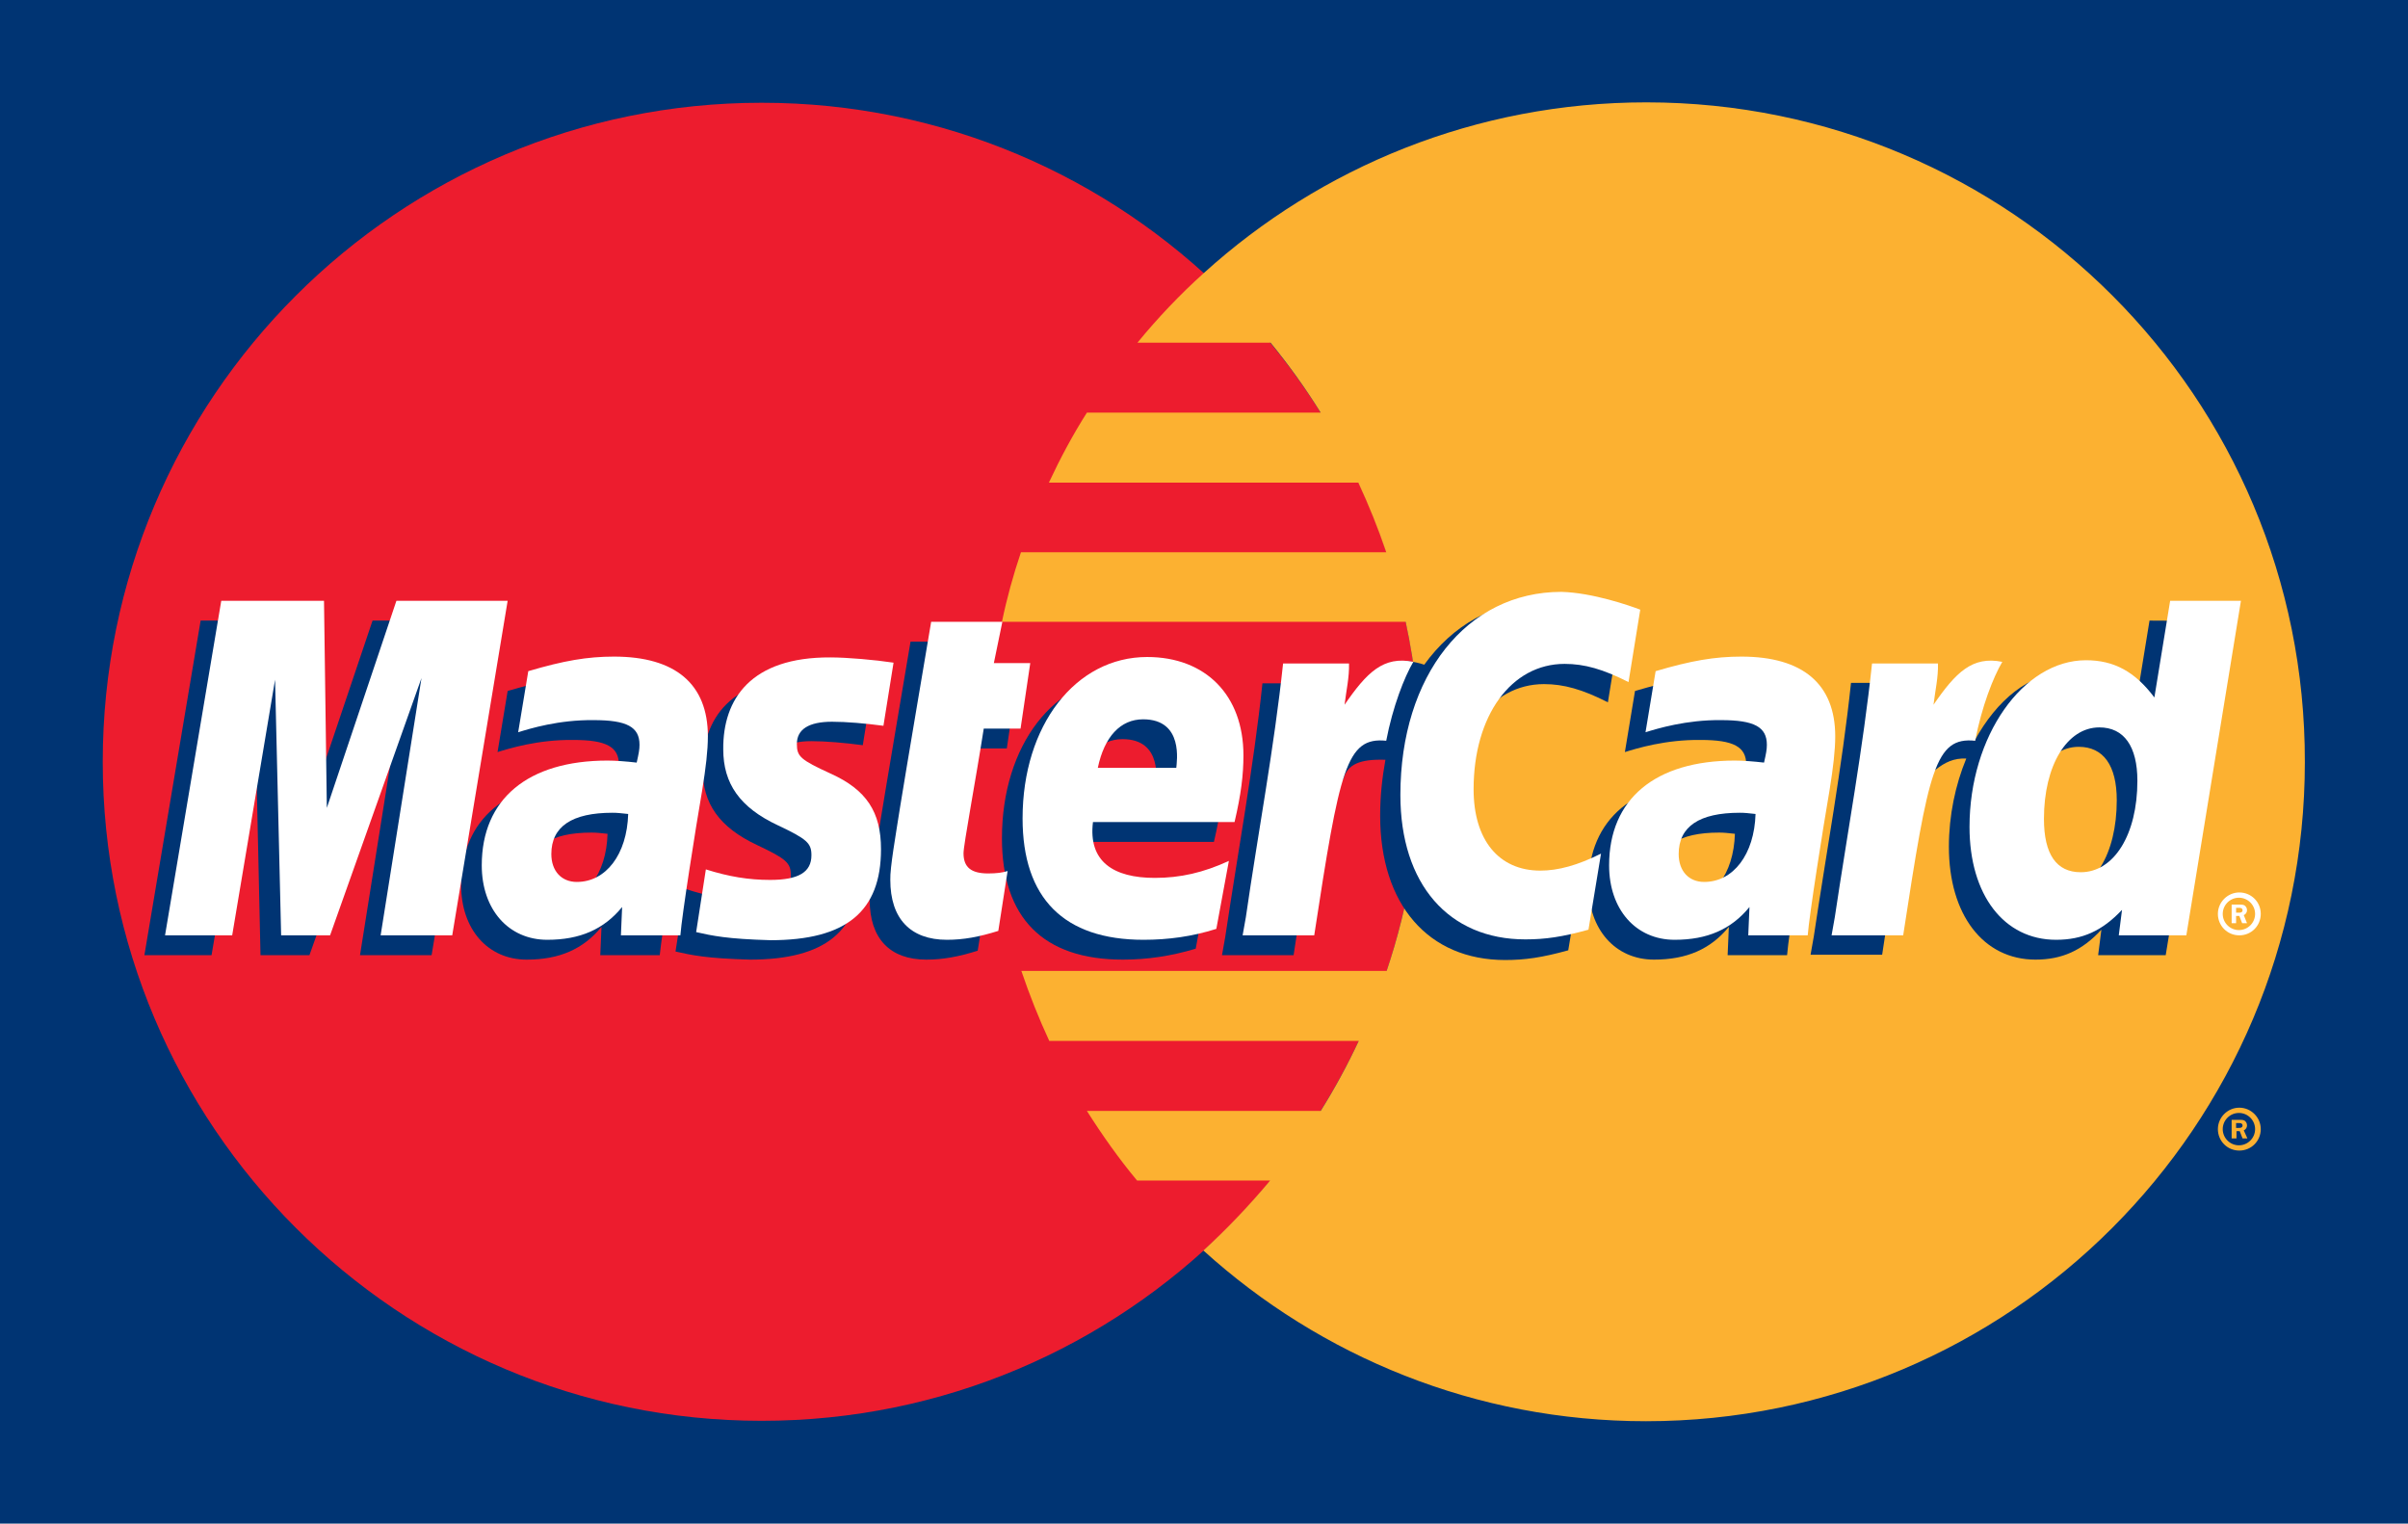
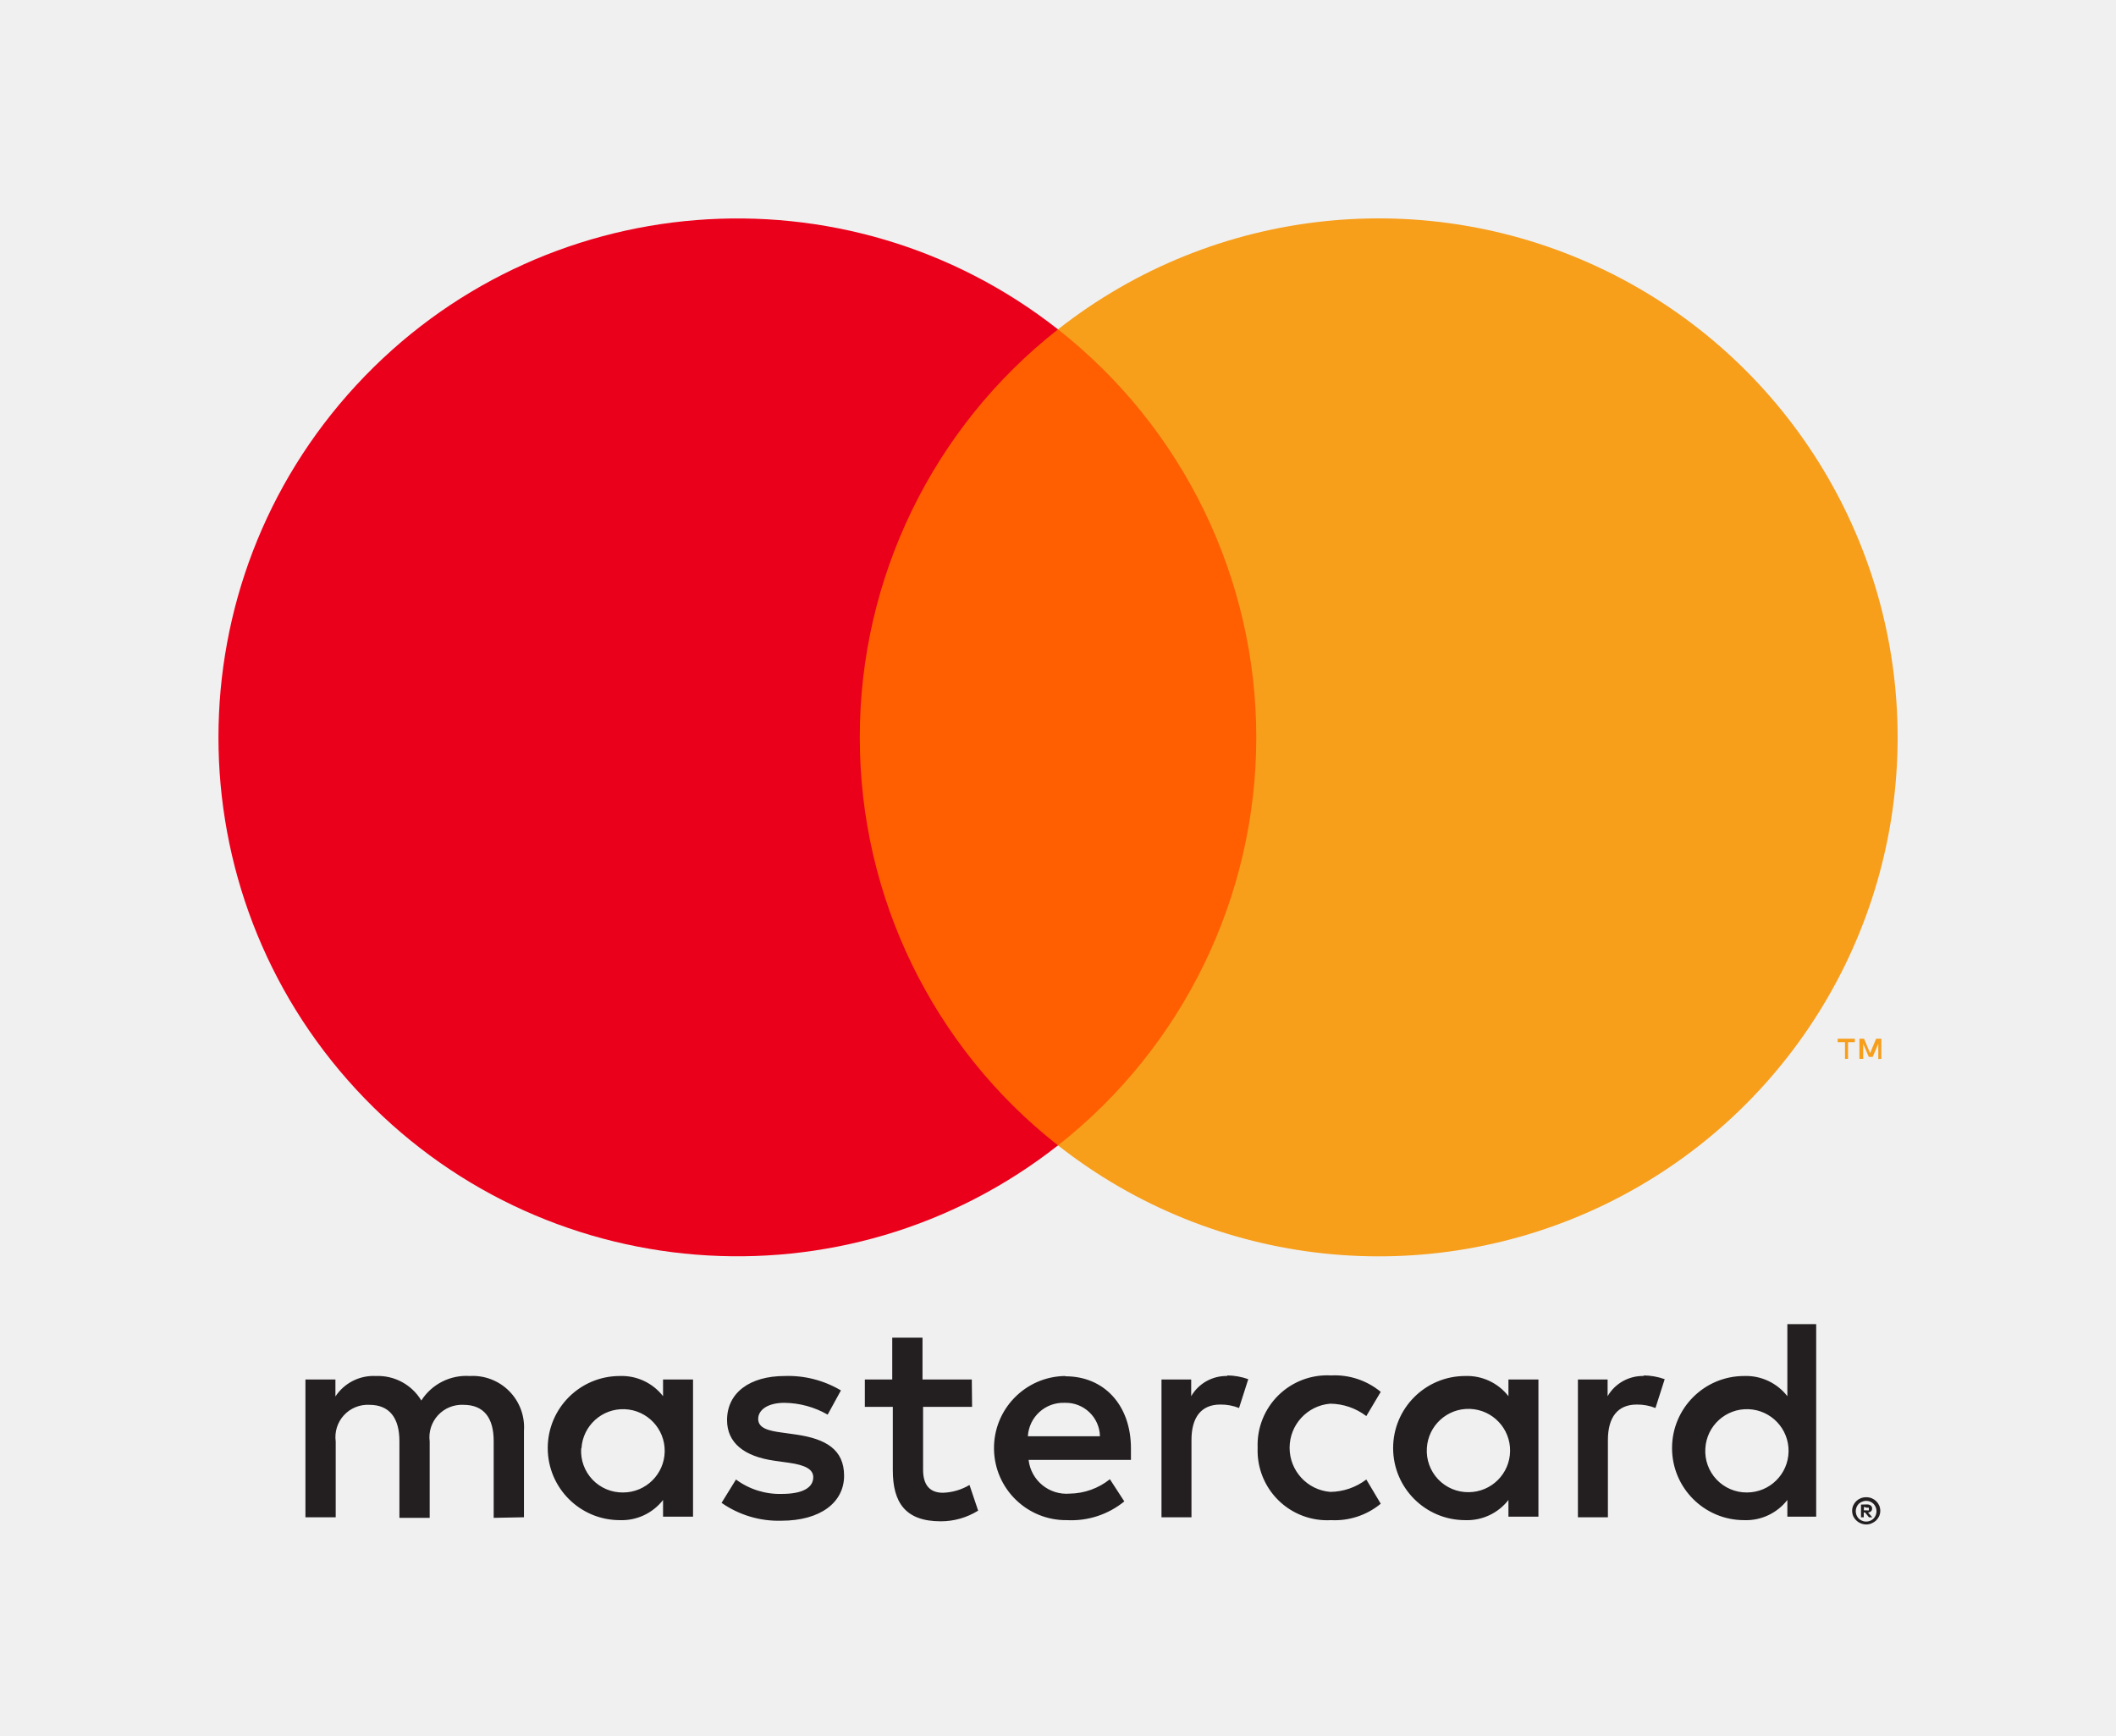
- <svg xmlns="http://www.w3.org/2000/svg" version="1.1" id="Layer_1" x="0px" y="0px" viewBox="0 22.9 595.3 376.6" enable-background="new 0 22.9 595.3 376.6" xml:space="preserve">
-   <g>
-     <rect y="22.9" fill="#003473" width="595.3" height="376.6" />
-     <g>
-       <g>
-         <g>
-           <circle fill="#ED1C2E" cx="188.3" cy="211.2" r="162.9" />
-           <g>
-             <path fill="#FCB131" d="M407,48.2c-42.1,0-80.5,16-109.4,42.2c-5.9,5.3-11.4,11.1-16.4,17.2h32.9c4.5,5.5,8.6,11.2,12.4,17.3       h-57.8c-3.5,5.5-6.6,11.3-9.4,17.3h76.5c2.6,5.6,4.9,11.3,6.9,17.2h-90.3c-1.9,5.6-3.5,11.4-4.7,17.2h99.8       c2.4,11.1,3.7,22.7,3.7,34.5c0,18.1-2.9,35.5-8.4,51.8h-90.3c2,5.9,4.3,11.7,6.9,17.3h76.5c-2.8,6-5.9,11.7-9.4,17.3h-57.8       c3.8,6,7.9,11.8,12.4,17.2h32.9c-5.1,6.1-10.6,11.9-16.5,17.3c28.9,26.2,67.3,42.2,109.4,42.2c90,0,162.9-72.9,162.9-162.9       C570,121.2,497,48.2,407,48.2z" />
-           </g>
-         </g>
-         <path fill="#FCB131" d="M548.3,302c0-2.9,2.4-5.3,5.3-5.3c2.9,0,5.3,2.4,5.3,5.3c0,2.9-2.3,5.3-5.3,5.3     C550.6,307.3,548.3,304.9,548.3,302z M553.5,306c2.2,0,4-1.8,4-4c0-2.2-1.8-4-4-4c-2.2,0-4,1.8-4,4     C549.5,304.2,551.3,306,553.5,306z M552.8,304.3h-1.1v-4.6h2c0.4,0,0.8,0,1.2,0.2c0.4,0.3,0.6,0.7,0.6,1.2c0,0.5-0.3,1-0.8,1.2     l0.9,2h-1.2l-0.7-1.8h-0.8V304.3z M552.8,301.7h0.6c0.2,0,0.5,0,0.7-0.1c0.2-0.1,0.3-0.3,0.3-0.5c0-0.2-0.1-0.4-0.3-0.5     c-0.2-0.1-0.5-0.1-0.7-0.1h-0.6L552.8,301.7L552.8,301.7z" />
-       </g>
-       <g>
-         <g>
-           <path fill="#003473" d="M150.2,229c-1.9-0.2-2.7-0.3-4-0.3c-10,0-15.1,3.4-15.1,10.2c0,4.2,2.5,6.8,6.3,6.8      C144.7,245.8,149.9,239,150.2,229z M163.1,259c-2.4,0-14.7,0-14.7,0l0.3-7c-4.5,5.5-10.4,8.1-18.5,8.1      c-9.6,0-16.2-7.5-16.2-18.4c0-16.4,11.4-25.9,31.1-25.9c2,0,4.6,0.2,7.2,0.5c0.5-2.2,0.7-3.2,0.7-4.4c0-4.4-3.1-6.1-11.3-6.1      c-8.7-0.1-15.8,2.1-18.7,3c0.2-1.1,2.5-15.1,2.5-15.1c8.8-2.6,14.6-3.6,21.2-3.6c15.2,0,23.2,6.8,23.2,19.7      c0,3.5-0.5,7.7-1.4,13.3C166.9,233,163.6,253.9,163.1,259z" />
-           <polygon fill="#003473" points="106.7,259 89,259 99.1,195.4 76.5,259 64.4,259 63,195.8 52.3,259 35.7,259 49.6,176.3       75,176.3 76.5,222.6 92.1,176.3 120.4,176.3     " />
-           <path fill="#003473" d="M428.9,229c-1.9-0.2-2.7-0.3-3.9-0.3c-10,0-15.1,3.4-15.1,10.2c0,4.2,2.5,6.8,6.3,6.8      C423.4,245.8,428.6,239,428.9,229z M441.8,259c-2.4,0-14.7,0-14.7,0l0.3-7c-4.5,5.5-10.4,8.1-18.5,8.1      c-9.6,0-16.2-7.5-16.2-18.4c0-16.4,11.4-25.9,31.1-25.9c2,0,4.6,0.2,7.2,0.5c0.5-2.2,0.7-3.2,0.7-4.4c0-4.4-3.1-6.1-11.3-6.1      c-8.7-0.1-15.8,2.1-18.7,3c0.2-1.1,2.5-15.1,2.5-15.1c8.8-2.6,14.6-3.6,21.2-3.6c15.2,0,23.2,6.8,23.2,19.7      c0,3.5-0.5,7.7-1.4,13.3C445.5,233,442.2,253.9,441.8,259z" />
-           <path fill="#003473" d="M241.7,257.9c-4.8,1.5-8.6,2.2-12.7,2.2c-9,0-14-5.2-14-14.8c-0.1-3,1.3-10.8,2.4-17.9      c1-6.3,7.7-45.9,7.7-45.9h17.6l-2,10.2h10.6l-2.4,16.2h-10.7c-2,12.8-5,28.7-5,30.8c0,3.5,1.9,5,6.1,5c2,0,3.6-0.2,4.8-0.6      L241.7,257.9z" />
-           <path fill="#003473" d="M295.6,257.4c-6,1.8-11.9,2.7-18,2.7c-19.7,0-29.9-10.3-29.9-30c0-23,13-39.9,30.8-39.9      c14.5,0,23.8,9.5,23.8,24.3c0,4.9-0.6,9.7-2.2,16.5h-35c-1.2,9.8,5.1,13.8,15.3,13.8c6.3,0,12-1.3,18.3-4.2L295.6,257.4z       M285.7,217.6c0.1-1.4,1.9-12-8.2-12c-5.6,0-9.6,4.3-11.2,12L285.7,217.6L285.7,217.6z" />
-           <path fill="#003473" d="M173.7,213c0,8.5,4.1,14.4,13.5,18.8c7.2,3.4,8.3,4.4,8.3,7.4c0,4.2-3.2,6.1-10.2,6.1      c-5.3,0-10.2-0.8-15.9-2.7c0,0-2.3,14.8-2.4,15.5c4,0.9,7.6,1.7,18.4,2c18.7,0,27.3-7.1,27.3-22.5c0-9.2-3.6-14.7-12.5-18.7      c-7.4-3.4-8.3-4.2-8.3-7.3c0-3.6,2.9-5.5,8.7-5.5c3.5,0,8.2,0.4,12.7,1l2.5-15.6c-4.6-0.7-11.5-1.3-15.6-1.3      C180.5,190.3,173.7,200.6,173.7,213z" />
-           <path fill="#003473" d="M381.7,192c4.9,0,9.5,1.3,15.8,4.5l2.9-17.9c-2.6-1-11.7-7-19.4-7c-11.8,0-21.9,5.9-28.9,15.6      c-10.3-3.4-14.5,3.5-19.7,10.3l-4.6,1.1c0.3-2.3,0.7-4.5,0.6-6.8h-16.3c-2.2,20.8-6.1,41.9-9.2,62.7l-0.8,4.5h17.7      c3-19.2,4.6-31.5,5.6-39.8l6.7-3.7c1-3.7,4.1-5,10.4-4.8c-0.8,4.4-1.3,9-1.3,13.8c0,22,11.9,35.7,30.9,35.7      c4.9,0,9.1-0.6,15.6-2.4l3.1-18.8c-5.9,2.9-10.7,4.2-15,4.2c-10.3,0-16.5-7.6-16.5-20.1C359.2,204.8,368.5,192,381.7,192z" />
-           <path fill="#003473" d="M531.4,176.3l-3.9,23.9c-4.8-6.4-10-11-16.9-11c-8.9,0-17,6.8-22.4,16.7c-7.4-1.5-15.1-4.2-15.1-4.2      l0,0.1c0.6-5.6,0.8-9,0.8-10.1h-16.3c-2.2,20.8-6.1,41.9-9.2,62.7l-0.8,4.5h17.7c2.4-15.5,4.2-28.4,5.6-38.6      c6.1-5.5,9.1-10.2,15.2-9.9c-2.7,6.5-4.3,14.1-4.3,21.8c0,16.8,8.5,27.9,21.4,27.9c6.5,0,11.5-2.2,16.3-7.4l-0.8,6.3h16.7      l13.5-82.6L531.4,176.3L531.4,176.3z M509.3,243.4c-6,0-9.1-4.5-9.1-13.3c0-13.2,5.7-22.6,13.7-22.6c6.1,0,9.4,4.6,9.4,13.2      C523.3,234.1,517.5,243.4,509.3,243.4z" />
-         </g>
-         <g>
-           <polygon fill="#FFFFFF" points="111.8,254.1 94.1,254.1 104.2,190.5 81.6,254.1 69.5,254.1 68,190.9 57.4,254.1 40.8,254.1       54.7,171.4 80.1,171.4 80.8,222.6 98,171.4 125.5,171.4     " />
-           <path fill="#FFFFFF" d="M155.3,224.1c-1.9-0.2-2.7-0.3-3.9-0.3c-10,0-15.1,3.4-15.1,10.2c0,4.2,2.5,6.9,6.3,6.9      C149.8,240.9,155,234.1,155.3,224.1z M168.2,254.1c-2.4,0-14.7,0-14.7,0l0.3-7c-4.5,5.5-10.4,8.1-18.5,8.1      c-9.6,0-16.2-7.5-16.2-18.4c0-16.4,11.4-25.9,31.1-25.9c2,0,4.6,0.2,7.2,0.5c0.5-2.2,0.7-3.2,0.7-4.4c0-4.4-3.1-6.1-11.3-6.1      c-8.7-0.1-15.8,2.1-18.7,3c0.2-1.1,2.5-15.1,2.5-15.1c8.8-2.6,14.6-3.6,21.2-3.6c15.2,0,23.2,6.8,23.2,19.7      c0,3.5-0.5,7.7-1.4,13.3C171.9,228.1,168.6,249,168.2,254.1z" />
-           <path fill="#FFFFFF" d="M405.5,173.6l-2.9,17.9c-6.3-3.2-10.9-4.5-15.8-4.5c-13.2,0-22.5,12.8-22.5,31      c0,12.5,6.2,20.1,16.5,20.1c4.4,0,9.2-1.3,15-4.2l-3.1,18.8c-6.5,1.8-10.7,2.4-15.6,2.4c-19,0-30.9-13.7-30.9-35.7      c0-29.5,16.4-50.2,39.8-50.2C393.7,169.4,402.9,172.6,405.5,173.6z" />
-           <path fill="#FFFFFF" d="M434,224.1c-1.8-0.2-2.7-0.3-3.9-0.3c-10,0-15.1,3.4-15.1,10.2c0,4.2,2.5,6.9,6.3,6.9      C428.5,240.9,433.7,234.1,434,224.1z M446.9,254.1c-2.4,0-14.7,0-14.7,0l0.3-7c-4.5,5.5-10.4,8.1-18.5,8.1      c-9.6,0-16.2-7.5-16.2-18.4c0-16.4,11.4-25.9,31.1-25.9c2,0,4.6,0.2,7.2,0.5c0.5-2.2,0.7-3.2,0.7-4.4c0-4.4-3.1-6.1-11.3-6.1      c-8.6-0.1-15.8,2.1-18.7,3c0.2-1.1,2.5-15.1,2.5-15.1c8.8-2.6,14.6-3.6,21.2-3.6c15.2,0,23.2,6.8,23.2,19.7      c0,3.5-0.5,7.7-1.4,13.3C450.6,228.1,447.3,249,446.9,254.1z" />
-           <path fill="#FFFFFF" d="M246.8,253c-4.8,1.5-8.6,2.2-12.7,2.2c-9,0-14-5.2-14-14.8c-0.1-3,1.3-10.8,2.4-17.9      c1-6.3,7.7-45.9,7.7-45.9h17.6l-2.1,10.2h9l-2.4,16.2h-9.1c-2,12.8-5,28.7-5,30.8c0,3.5,1.9,5,6.1,5c2,0,3.6-0.2,4.8-0.6      L246.8,253z" />
-           <path fill="#FFFFFF" d="M300.7,252.5c-6,1.9-11.9,2.7-18,2.7c-19.7,0-29.9-10.3-29.9-30c0-23,13.1-39.9,30.8-39.9      c14.5,0,23.8,9.5,23.8,24.3c0,4.9-0.6,9.7-2.2,16.5h-35c-1.2,9.8,5.1,13.8,15.3,13.8c6.3,0,12-1.3,18.3-4.2L300.7,252.5z       M290.8,212.7c0.1-1.4,1.9-12-8.2-12c-5.6,0-9.6,4.3-11.2,12H290.8z" />
-           <path fill="#FFFFFF" d="M178.8,208.1c0,8.5,4.1,14.4,13.5,18.8c7.2,3.4,8.3,4.4,8.3,7.4c0,4.2-3.2,6.1-10.2,6.1      c-5.3,0-10.2-0.8-15.9-2.6c0,0-2.3,14.8-2.4,15.5c4,0.9,7.6,1.7,18.4,2c18.7,0,27.3-7.1,27.3-22.5c0-9.2-3.6-14.7-12.5-18.7      c-7.4-3.4-8.3-4.2-8.3-7.3c0-3.6,2.9-5.5,8.7-5.5c3.5,0,8.2,0.4,12.7,1l2.5-15.6c-4.6-0.7-11.5-1.3-15.6-1.3      C185.6,185.3,178.7,195.7,178.8,208.1z" />
-           <path fill="#FFFFFF" d="M540.5,254.1h-16.7l0.8-6.3c-4.9,5.2-9.8,7.4-16.3,7.4c-12.9,0-21.4-11.1-21.4-27.9      c0-22.4,13.2-41.2,28.8-41.2c6.9,0,12.1,2.8,16.9,9.2l3.9-23.9H554L540.5,254.1z M514.4,238.5c8.2,0,14-9.3,14-22.6      c0-8.5-3.3-13.2-9.4-13.2c-8,0-13.7,9.4-13.7,22.6C505.3,234.1,508.4,238.5,514.4,238.5z" />
-           <path fill="#FFFFFF" d="M462.8,186.9c-2.2,20.8-6.1,41.9-9.2,62.7l-0.8,4.5h17.7c6.3-41.1,7.9-49.1,17.8-48.1      c1.6-8.4,4.5-15.8,6.7-19.5c-7.4-1.5-11.5,2.6-17,10.6c0.4-3.4,1.2-6.8,1.1-10.2L462.8,186.9L462.8,186.9z" />
-           <path fill="#FFFFFF" d="M317.2,186.9c-2.2,20.8-6.2,41.9-9.2,62.7l-0.8,4.5h17.7c6.3-41.1,7.9-49.1,17.8-48.1      c1.6-8.4,4.5-15.8,6.7-19.5c-7.4-1.5-11.5,2.6-17,10.6c0.4-3.4,1.2-6.8,1.1-10.2L317.2,186.9L317.2,186.9z" />
-           <g>
-             <path fill="#FFFFFF" d="M548.3,248.8c0-2.9,2.4-5.3,5.3-5.3c2.9,0,5.3,2.3,5.3,5.3c0,2.9-2.3,5.3-5.3,5.3       C550.6,254.1,548.3,251.7,548.3,248.8z M553.5,252.8c2.2,0,4-1.8,4-4c0-2.2-1.8-4-4-4c-2.2,0-4,1.8-4,4       C549.5,251,551.3,252.8,553.5,252.8z M552.8,251.1h-1.1v-4.6h2c0.4,0,0.8,0,1.2,0.2c0.4,0.3,0.6,0.7,0.6,1.2       c0,0.5-0.3,1-0.8,1.2l0.8,2h-1.2l-0.7-1.8h-0.8V251.1z M552.8,248.5h0.6c0.2,0,0.5,0,0.7-0.1c0.2-0.1,0.3-0.3,0.3-0.5       c0-0.2-0.1-0.4-0.3-0.5c-0.2-0.1-0.5-0.1-0.7-0.1h-0.6L552.8,248.5L552.8,248.5z" />
-           </g>
-         </g>
+ <svg xmlns="http://www.w3.org/2000/svg" viewBox="0 0 146.8 120.41">
+   <defs>
+     <style>.cls-1{fill:none;}.cls-2{fill:#231f20;}.cls-3{fill:#ff5f00;}.cls-4{fill:#eb001b;}.cls-5{fill:#f79e1b;}</style>
+   </defs>
+   <g id="Layer_2" data-name="Layer 2">
+     <g id="Layer_1-2" data-name="Layer 1">
+       <rect class="cls-1" width="146.8" height="120.41" />
+       <path class="cls-2" d="M36.35,105.26v-6a3.56,3.56,0,0,0-3.76-3.8,3.7,3.7,0,0,0-3.36,1.7,3.51,3.51,0,0,0-3.16-1.7,3.16,3.16,0,0,0-2.8,1.42V95.7H21.19v9.56h2.1V100a2.24,2.24,0,0,1,2.34-2.54c1.38,0,2.08.9,2.08,2.52v5.32h2.1V100a2.25,2.25,0,0,1,2.34-2.54c1.42,0,2.1.9,2.1,2.52v5.32ZM67.42,95.7H64V92.8h-2.1v2.9H60v1.9h1.94V102c0,2.22.86,3.54,3.32,3.54a4.88,4.88,0,0,0,2.6-.74l-.6-1.78a3.84,3.84,0,0,1-1.84.54c-1,0-1.38-.64-1.38-1.6V97.6h3.4Zm17.74-.24a2.82,2.82,0,0,0-2.52,1.4V95.7H80.58v9.56h2.08V99.9c0-1.58.68-2.46,2-2.46a3.39,3.39,0,0,1,1.3.24l.64-2a4.45,4.45,0,0,0-1.48-.26Zm-26.82,1a7.15,7.15,0,0,0-3.9-1c-2.42,0-4,1.16-4,3.06,0,1.56,1.16,2.52,3.3,2.82l1,.14c1.14.16,1.68.46,1.68,1,0,.74-.76,1.16-2.18,1.16a5.09,5.09,0,0,1-3.18-1l-1,1.62a6.9,6.9,0,0,0,4.14,1.24c2.76,0,4.36-1.3,4.36-3.12s-1.26-2.56-3.34-2.86l-1-.14c-.9-.12-1.62-.3-1.62-.94s.68-1.12,1.82-1.12a6.16,6.16,0,0,1,3,.82Zm55.71-1a2.82,2.82,0,0,0-2.52,1.4V95.7h-2.06v9.56h2.08V99.9c0-1.58.68-2.46,2-2.46a3.39,3.39,0,0,1,1.3.24l.64-2a4.45,4.45,0,0,0-1.48-.26Zm-26.8,5a4.83,4.83,0,0,0,5.1,5,5,5,0,0,0,3.44-1.14l-1-1.68a4.2,4.2,0,0,1-2.5.86,3.07,3.07,0,0,1,0-6.12,4.2,4.2,0,0,1,2.5.86l1-1.68a5,5,0,0,0-3.44-1.14,4.83,4.83,0,0,0-5.1,5Zm19.48,0V95.7h-2.08v1.16a3.63,3.63,0,0,0-3-1.4,5,5,0,0,0,0,10,3.63,3.63,0,0,0,3-1.4v1.16h2.08Zm-7.74,0a2.89,2.89,0,1,1,2.9,3.06,2.87,2.87,0,0,1-2.9-3.06Zm-25.1-5a5,5,0,0,0,.14,10A5.81,5.81,0,0,0,78,104.16l-1-1.54a4.55,4.55,0,0,1-2.78,1,2.65,2.65,0,0,1-2.86-2.34h7.1c0-.26,0-.52,0-.8,0-3-1.86-5-4.54-5Zm0,1.86a2.37,2.37,0,0,1,2.42,2.32h-5a2.46,2.46,0,0,1,2.54-2.32ZM126,100.48V91.86H124v5a3.63,3.63,0,0,0-3-1.4,5,5,0,0,0,0,10,3.63,3.63,0,0,0,3-1.4v1.16H126Zm3.47,3.39a1,1,0,0,1,.38.07,1,1,0,0,1,.31.2,1,1,0,0,1,.21.3.93.93,0,0,1,0,.74,1,1,0,0,1-.21.3,1,1,0,0,1-.31.2.94.94,0,0,1-.38.08,1,1,0,0,1-.9-.58.94.94,0,0,1,0-.74,1,1,0,0,1,.21-.3,1,1,0,0,1,.31-.2A1,1,0,0,1,129.5,103.87Zm0,1.69a.71.71,0,0,0,.29-.06.75.75,0,0,0,.23-.16.74.74,0,0,0,0-1,.74.74,0,0,0-.23-.16.72.72,0,0,0-.29-.06.75.75,0,0,0-.29.06.73.73,0,0,0-.24.16.74.74,0,0,0,0,1,.74.74,0,0,0,.24.16A.74.74,0,0,0,129.5,105.56Zm.06-1.19a.4.4,0,0,1,.26.08.25.25,0,0,1,.09.21.24.24,0,0,1-.07.18.35.35,0,0,1-.21.09l.29.33h-.23l-.27-.33h-.09v.33h-.19v-.88Zm-.22.17v.24h.22a.21.21,0,0,0,.12,0,.1.1,0,0,0,0-.09.1.1,0,0,0,0-.09.21.21,0,0,0-.12,0Zm-11-4.06a2.89,2.89,0,1,1,2.9,3.06,2.87,2.87,0,0,1-2.9-3.06Zm-70.23,0V95.7H46v1.16a3.63,3.63,0,0,0-3-1.4,5,5,0,0,0,0,10,3.63,3.63,0,0,0,3-1.4v1.16h2.08Zm-7.74,0a2.89,2.89,0,1,1,2.9,3.06A2.87,2.87,0,0,1,40.32,100.48Z" />
+       <g id="_Group_" data-name="&lt;Group&gt;">
+         <rect class="cls-3" x="57.65" y="22.85" width="31.5" height="56.61" />
+         <path id="_Path_" data-name="&lt;Path&gt;" class="cls-4" d="M59.65,51.16A35.94,35.94,0,0,1,73.4,22.85a36,36,0,1,0,0,56.61A35.94,35.94,0,0,1,59.65,51.16Z" />
+         <path class="cls-5" d="M131.65,51.16A36,36,0,0,1,73.4,79.46a36,36,0,0,0,0-56.61,36,36,0,0,1,58.25,28.3Z" />
+         <path class="cls-5" d="M128.21,73.46V72.3h.47v-.24h-1.19v.24H128v1.16Zm2.31,0v-1.4h-.36l-.42,1-.42-1H129v1.4h.26V72.41l.39.91h.27l.39-.91v1.06Z" />
      </g>
    </g>
  </g>
</svg>
